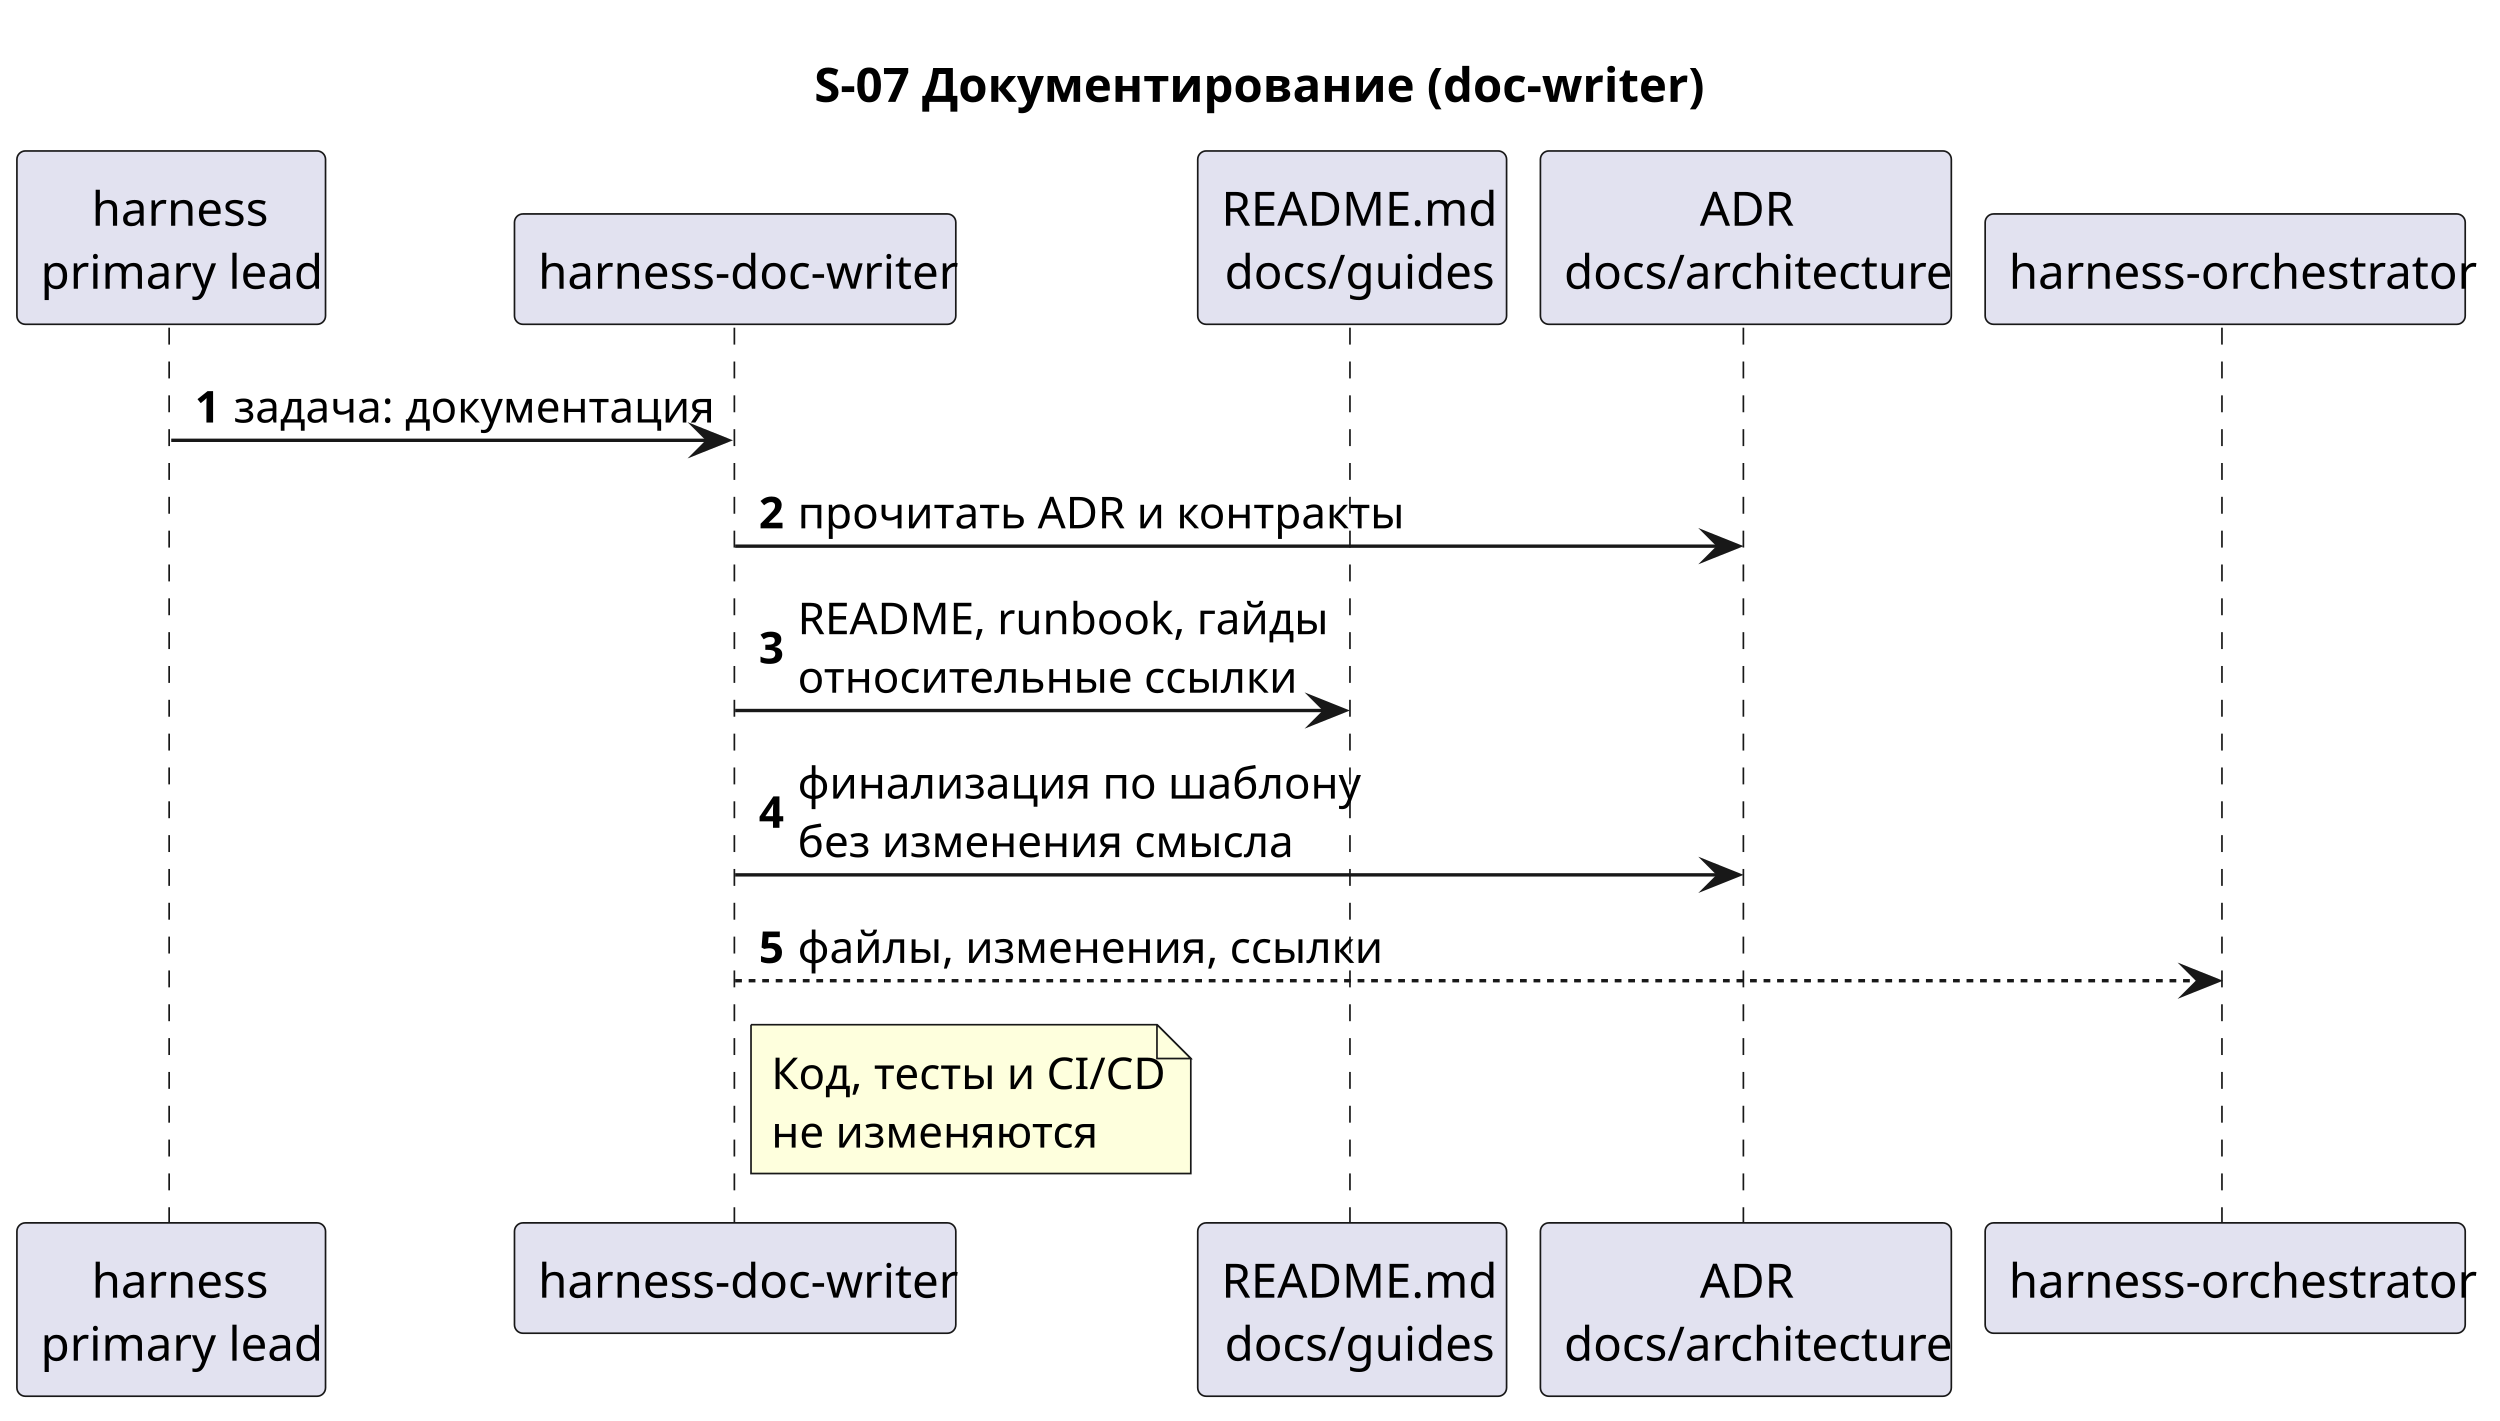
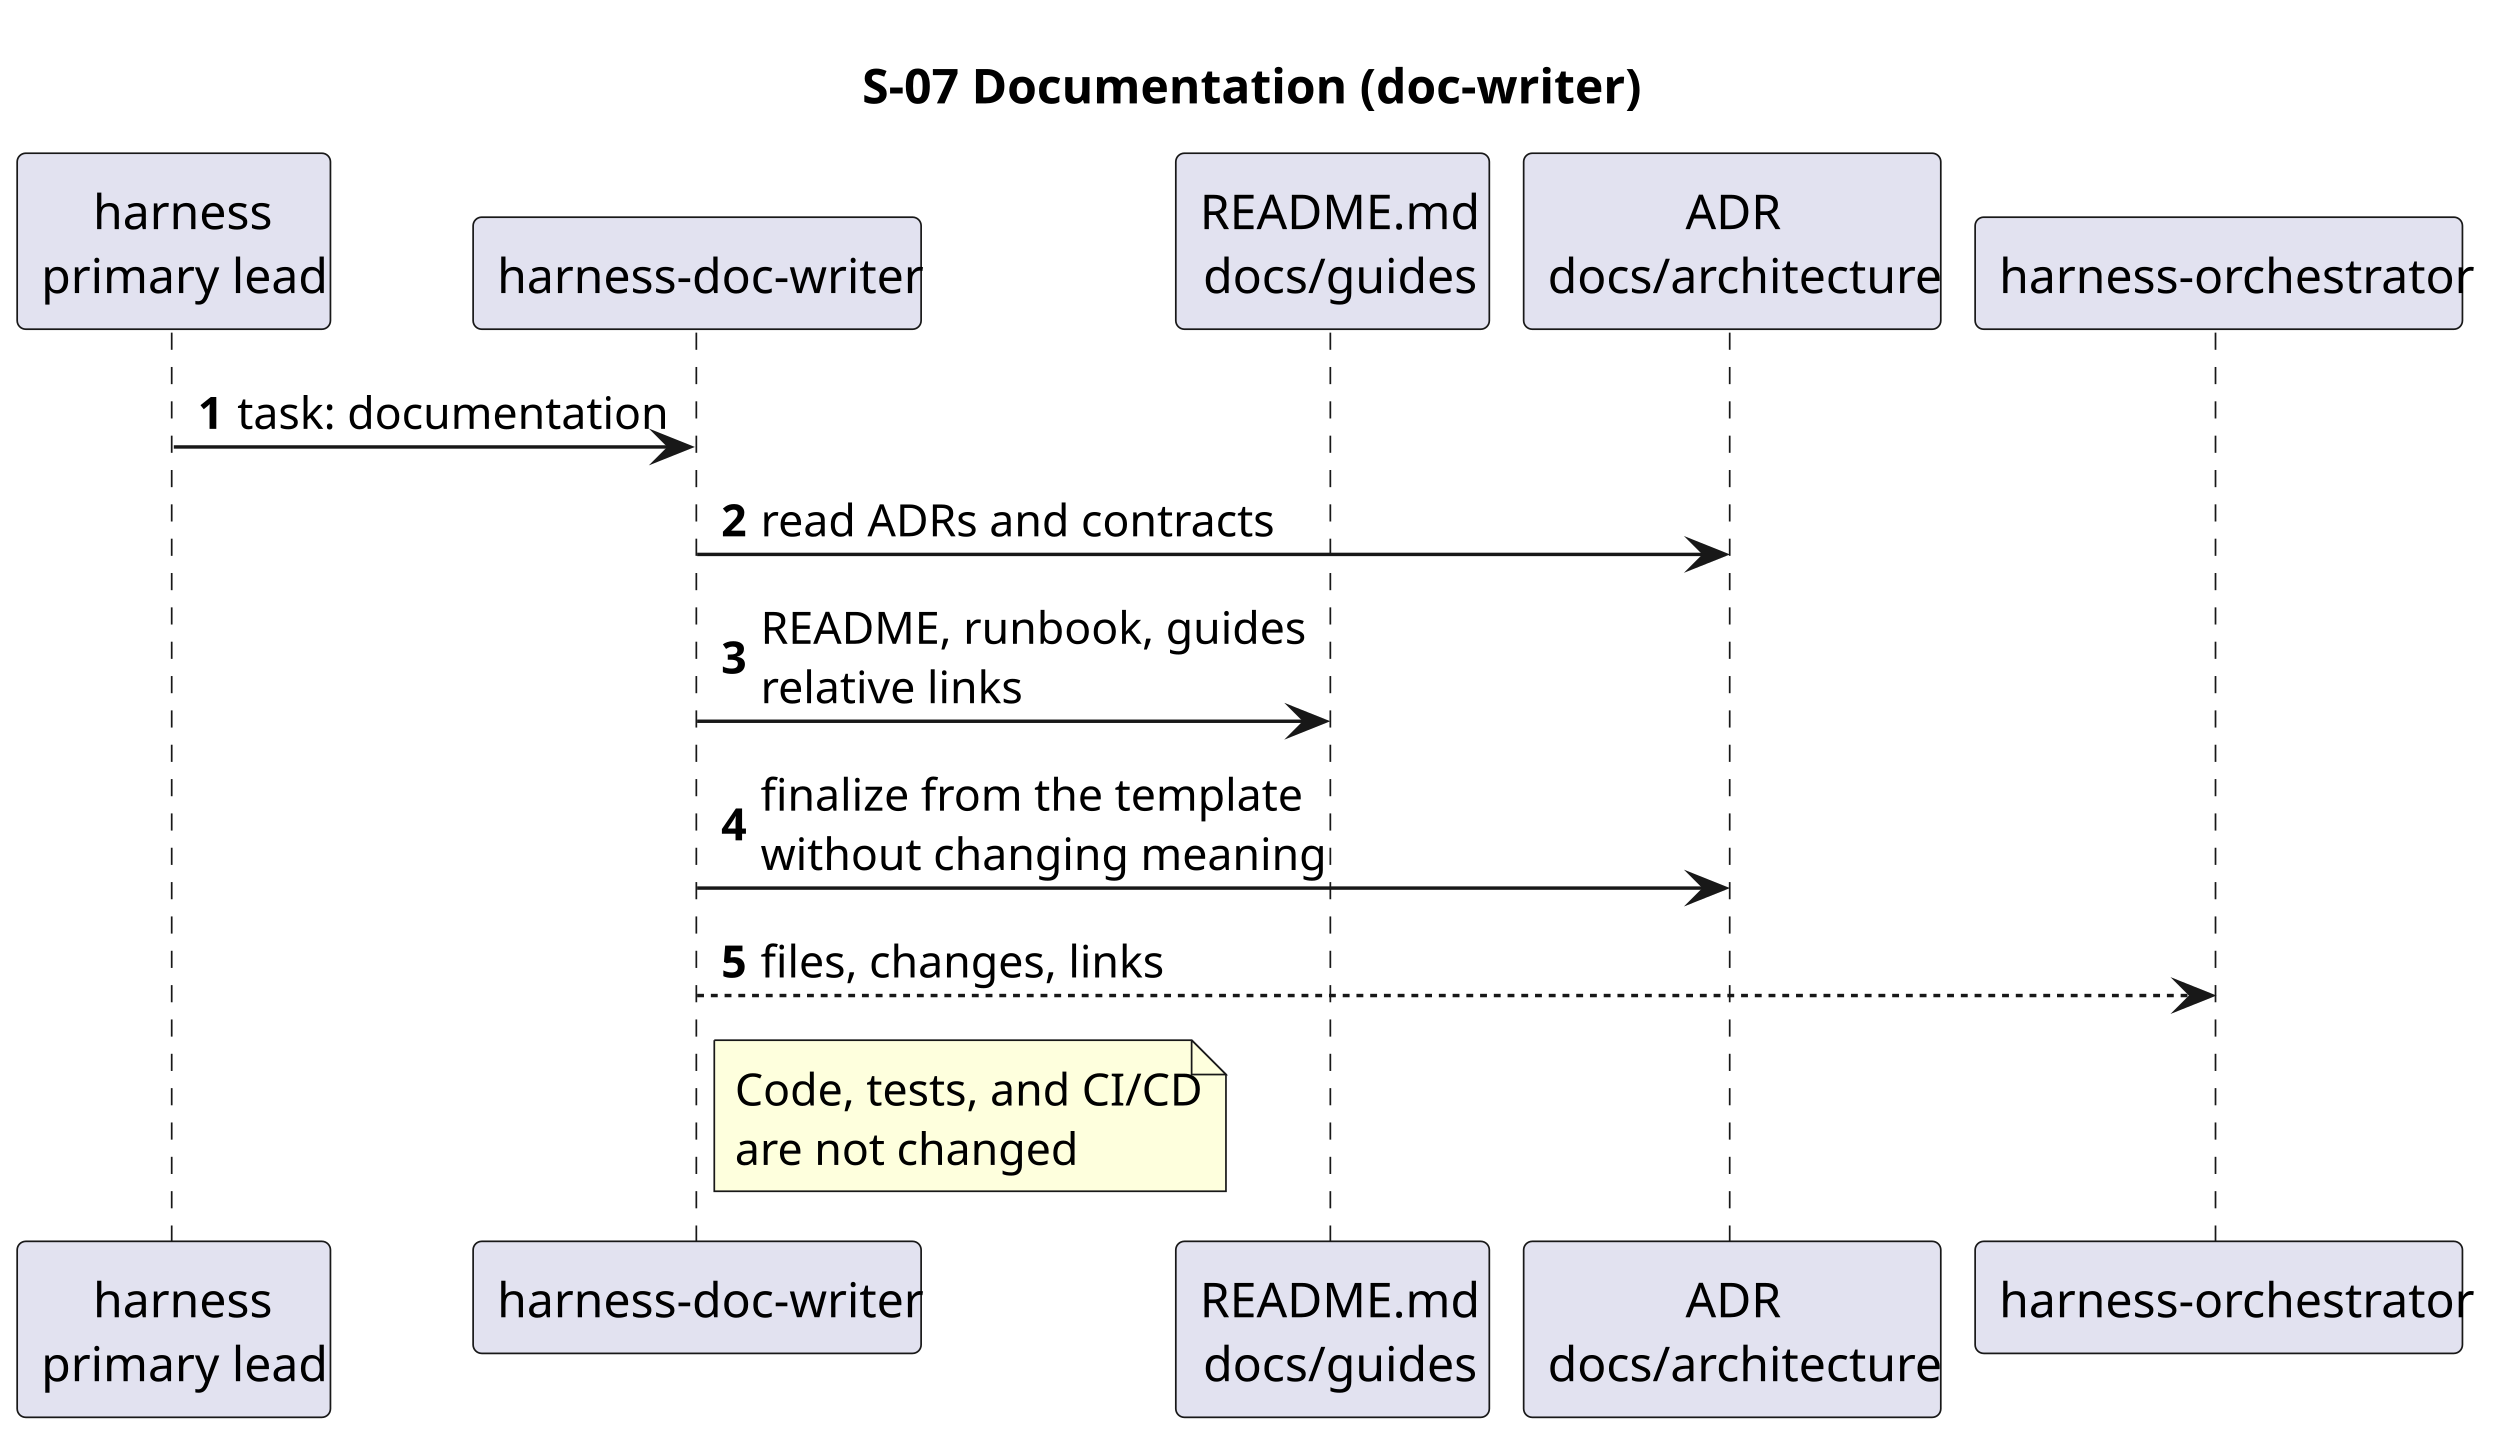
- <svg xmlns="http://www.w3.org/2000/svg" contentStyleType="text/css" data-diagram-type="SEQUENCE" height="420px" preserveAspectRatio="none" style="width:739px;height:420px;background:#FFFFFF;" version="1.1" viewBox="0 0 739 420" width="739px" zoomAndPan="magnify">
+ <svg xmlns="http://www.w3.org/2000/svg" contentStyleType="text/css" data-diagram-type="SEQUENCE" height="420px" preserveAspectRatio="none" style="width:728px;height:420px;background:#FFFFFF;" version="1.1" viewBox="0 0 728 420" width="728px" zoomAndPan="magnify">
  <defs />
  <g>
    <g class="title" data-source-line="3">
-       <text fill="#000000" font-family="Segoe UI" font-size="14" font-weight="700" lengthAdjust="spacing" textLength="251.33" x="240.694" y="30.107">S-07 Документирование (doc-writer)</text>
+       <text fill="#000000" font-family="Segoe UI" font-size="14" font-weight="700" lengthAdjust="spacing" textLength="218.962" x="251.051" y="30.107">S-07 Documentation (doc-writer)</text>
    </g>
    <g class="participant-lifeline" data-entity-uid="part1" data-qualified-name="primary" data-source-line="5" id="part1-lifeline">
      <g>
        <rect fill="#000000" fill-opacity="0" height="265.619" width="8" x="46.613" y="96.863" />
        <line style="stroke:#181818;stroke-width:0.5;stroke-dasharray:5,5;" x1="50" x2="50" y1="96.863" y2="362.482" />
      </g>
    </g>
    <g class="participant-lifeline" data-entity-uid="part2" data-qualified-name="writer" data-source-line="6" id="part2-lifeline">
      <g>
-         <rect fill="#000000" fill-opacity="0" height="265.619" width="8" x="213.309" y="96.863" />
-         <line style="stroke:#181818;stroke-width:0.5;stroke-dasharray:5,5;" x1="217.081" x2="217.081" y1="96.863" y2="362.482" />
+         <rect fill="#000000" fill-opacity="0" height="265.619" width="8" x="199.001" y="96.863" />
+         <line style="stroke:#181818;stroke-width:0.5;stroke-dasharray:5,5;" x1="202.773" x2="202.773" y1="96.863" y2="362.482" />
      </g>
    </g>
    <g class="participant-lifeline" data-entity-uid="part3" data-qualified-name="guides" data-source-line="7" id="part3-lifeline">
      <g>
-         <rect fill="#000000" fill-opacity="0" height="265.619" width="8" x="395.697" y="96.863" />
-         <line style="stroke:#181818;stroke-width:0.5;stroke-dasharray:5,5;" x1="399.05" x2="399.05" y1="96.863" y2="362.482" />
+         <rect fill="#000000" fill-opacity="0" height="265.619" width="8" x="384.043" y="96.863" />
+         <line style="stroke:#181818;stroke-width:0.5;stroke-dasharray:5,5;" x1="387.396" x2="387.396" y1="96.863" y2="362.482" />
      </g>
    </g>
    <g class="participant-lifeline" data-entity-uid="part4" data-qualified-name="adr" data-source-line="8" id="part4-lifeline">
      <g>
-         <rect fill="#000000" fill-opacity="0" height="265.619" width="8" x="512.078" y="96.863" />
-         <line style="stroke:#181818;stroke-width:0.5;stroke-dasharray:5,5;" x1="515.344" x2="515.344" y1="96.863" y2="362.482" />
+         <rect fill="#000000" fill-opacity="0" height="265.619" width="8" x="500.423" y="96.863" />
+         <line style="stroke:#181818;stroke-width:0.5;stroke-dasharray:5,5;" x1="503.69" x2="503.69" y1="96.863" y2="362.482" />
      </g>
    </g>
    <g class="participant-lifeline" data-entity-uid="part5" data-qualified-name="orch" data-source-line="9" id="part5-lifeline">
      <g>
-         <rect fill="#000000" fill-opacity="0" height="265.619" width="8" x="653.765" y="96.863" />
-         <line style="stroke:#181818;stroke-width:0.5;stroke-dasharray:5,5;" x1="656.812" x2="656.812" y1="96.863" y2="362.482" />
+         <rect fill="#000000" fill-opacity="0" height="265.619" width="8" x="642.111" y="96.863" />
+         <line style="stroke:#181818;stroke-width:0.5;stroke-dasharray:5,5;" x1="645.157" x2="645.157" y1="96.863" y2="362.482" />
      </g>
    </g>
    <g class="participant participant-head" data-entity-uid="part1" data-qualified-name="primary" data-source-line="5" id="part1-head">
      <rect fill="#E2E2F0" height="51.242" rx="2.5" ry="2.5" style="stroke:#181818;stroke-width:0.5;" width="91.226" x="5" y="44.621" />
      <text fill="#000000" font-family="Segoe UI" font-size="14" lengthAdjust="spacing" textLength="47.038" x="27.094" y="66.728">harness</text>
      <text fill="#000000" font-family="Segoe UI" font-size="14" lengthAdjust="spacing" textLength="77.226" x="12" y="85.35">primary lead</text>
    </g>
    <g class="participant participant-tail" data-entity-uid="part1" data-qualified-name="primary" data-source-line="5" id="part1-tail">
      <rect fill="#E2E2F0" height="51.242" rx="2.5" ry="2.5" style="stroke:#181818;stroke-width:0.5;" width="91.226" x="5" y="361.482" />
      <text fill="#000000" font-family="Segoe UI" font-size="14" lengthAdjust="spacing" textLength="47.038" x="27.094" y="383.59">harness</text>
      <text fill="#000000" font-family="Segoe UI" font-size="14" lengthAdjust="spacing" textLength="77.226" x="12" y="402.211">primary lead</text>
    </g>
    <g class="participant participant-head" data-entity-uid="part2" data-qualified-name="writer" data-source-line="6" id="part2-head">
-       <rect fill="#E2E2F0" height="32.621" rx="2.5" ry="2.5" style="stroke:#181818;stroke-width:0.5;" width="130.457" x="152.081" y="63.242" />
-       <text fill="#000000" font-family="Segoe UI" font-size="14" lengthAdjust="spacing" textLength="116.457" x="159.081" y="85.35">harness-doc-writer</text>
+       <rect fill="#E2E2F0" height="32.621" rx="2.5" ry="2.5" style="stroke:#181818;stroke-width:0.5;" width="130.457" x="137.773" y="63.242" />
+       <text fill="#000000" font-family="Segoe UI" font-size="14" lengthAdjust="spacing" textLength="116.457" x="144.773" y="85.35">harness-doc-writer</text>
    </g>
    <g class="participant participant-tail" data-entity-uid="part2" data-qualified-name="writer" data-source-line="6" id="part2-tail">
-       <rect fill="#E2E2F0" height="32.621" rx="2.5" ry="2.5" style="stroke:#181818;stroke-width:0.5;" width="130.457" x="152.081" y="361.482" />
-       <text fill="#000000" font-family="Segoe UI" font-size="14" lengthAdjust="spacing" textLength="116.457" x="159.081" y="383.59">harness-doc-writer</text>
+       <rect fill="#E2E2F0" height="32.621" rx="2.5" ry="2.5" style="stroke:#181818;stroke-width:0.5;" width="130.457" x="137.773" y="361.482" />
+       <text fill="#000000" font-family="Segoe UI" font-size="14" lengthAdjust="spacing" textLength="116.457" x="144.773" y="383.59">harness-doc-writer</text>
    </g>
    <g class="participant participant-head" data-entity-uid="part3" data-qualified-name="guides" data-source-line="7" id="part3-head">
-       <rect fill="#E2E2F0" height="51.242" rx="2.5" ry="2.5" style="stroke:#181818;stroke-width:0.5;" width="91.294" x="354.05" y="44.621" />
-       <text fill="#000000" font-family="Segoe UI" font-size="14" lengthAdjust="spacing" textLength="77.294" x="361.05" y="66.728">README.md</text>
-       <text fill="#000000" font-family="Segoe UI" font-size="14" lengthAdjust="spacing" textLength="75.373" x="362.01" y="85.35">docs/guides</text>
+       <rect fill="#E2E2F0" height="51.242" rx="2.5" ry="2.5" style="stroke:#181818;stroke-width:0.5;" width="91.294" x="342.396" y="44.621" />
+       <text fill="#000000" font-family="Segoe UI" font-size="14" lengthAdjust="spacing" textLength="77.294" x="349.396" y="66.728">README.md</text>
+       <text fill="#000000" font-family="Segoe UI" font-size="14" lengthAdjust="spacing" textLength="75.373" x="350.356" y="85.35">docs/guides</text>
    </g>
    <g class="participant participant-tail" data-entity-uid="part3" data-qualified-name="guides" data-source-line="7" id="part3-tail">
-       <rect fill="#E2E2F0" height="51.242" rx="2.5" ry="2.5" style="stroke:#181818;stroke-width:0.5;" width="91.294" x="354.05" y="361.482" />
-       <text fill="#000000" font-family="Segoe UI" font-size="14" lengthAdjust="spacing" textLength="77.294" x="361.05" y="383.59">README.md</text>
-       <text fill="#000000" font-family="Segoe UI" font-size="14" lengthAdjust="spacing" textLength="75.373" x="362.01" y="402.211">docs/guides</text>
+       <rect fill="#E2E2F0" height="51.242" rx="2.5" ry="2.5" style="stroke:#181818;stroke-width:0.5;" width="91.294" x="342.396" y="361.482" />
+       <text fill="#000000" font-family="Segoe UI" font-size="14" lengthAdjust="spacing" textLength="77.294" x="349.396" y="383.59">README.md</text>
+       <text fill="#000000" font-family="Segoe UI" font-size="14" lengthAdjust="spacing" textLength="75.373" x="350.356" y="402.211">docs/guides</text>
    </g>
    <g class="participant participant-head" data-entity-uid="part4" data-qualified-name="adr" data-source-line="8" id="part4-head">
-       <rect fill="#E2E2F0" height="51.242" rx="2.5" ry="2.5" style="stroke:#181818;stroke-width:0.5;" width="121.468" x="455.344" y="44.621" />
-       <text fill="#000000" font-family="Segoe UI" font-size="14" lengthAdjust="spacing" textLength="27.221" x="502.467" y="66.728">ADR</text>
-       <text fill="#000000" font-family="Segoe UI" font-size="14" lengthAdjust="spacing" textLength="107.468" x="462.344" y="85.35">docs/architecture</text>
+       <rect fill="#E2E2F0" height="51.242" rx="2.5" ry="2.5" style="stroke:#181818;stroke-width:0.5;" width="121.468" x="443.69" y="44.621" />
+       <text fill="#000000" font-family="Segoe UI" font-size="14" lengthAdjust="spacing" textLength="27.221" x="490.813" y="66.728">ADR</text>
+       <text fill="#000000" font-family="Segoe UI" font-size="14" lengthAdjust="spacing" textLength="107.468" x="450.69" y="85.35">docs/architecture</text>
    </g>
    <g class="participant participant-tail" data-entity-uid="part4" data-qualified-name="adr" data-source-line="8" id="part4-tail">
-       <rect fill="#E2E2F0" height="51.242" rx="2.5" ry="2.5" style="stroke:#181818;stroke-width:0.5;" width="121.468" x="455.344" y="361.482" />
-       <text fill="#000000" font-family="Segoe UI" font-size="14" lengthAdjust="spacing" textLength="27.221" x="502.467" y="383.59">ADR</text>
-       <text fill="#000000" font-family="Segoe UI" font-size="14" lengthAdjust="spacing" textLength="107.468" x="462.344" y="402.211">docs/architecture</text>
+       <rect fill="#E2E2F0" height="51.242" rx="2.5" ry="2.5" style="stroke:#181818;stroke-width:0.5;" width="121.468" x="443.69" y="361.482" />
+       <text fill="#000000" font-family="Segoe UI" font-size="14" lengthAdjust="spacing" textLength="27.221" x="490.813" y="383.59">ADR</text>
+       <text fill="#000000" font-family="Segoe UI" font-size="14" lengthAdjust="spacing" textLength="107.468" x="450.69" y="402.211">docs/architecture</text>
    </g>
    <g class="participant participant-head" data-entity-uid="part5" data-qualified-name="orch" data-source-line="9" id="part5-head">
-       <rect fill="#E2E2F0" height="32.621" rx="2.5" ry="2.5" style="stroke:#181818;stroke-width:0.5;" width="141.907" x="586.812" y="63.242" />
-       <text fill="#000000" font-family="Segoe UI" font-size="14" lengthAdjust="spacing" textLength="127.907" x="593.812" y="85.35">harness-orchestrator</text>
+       <rect fill="#E2E2F0" height="32.621" rx="2.5" ry="2.5" style="stroke:#181818;stroke-width:0.5;" width="141.907" x="575.157" y="63.242" />
+       <text fill="#000000" font-family="Segoe UI" font-size="14" lengthAdjust="spacing" textLength="127.907" x="582.157" y="85.35">harness-orchestrator</text>
    </g>
    <g class="participant participant-tail" data-entity-uid="part5" data-qualified-name="orch" data-source-line="9" id="part5-tail">
-       <rect fill="#E2E2F0" height="32.621" rx="2.5" ry="2.5" style="stroke:#181818;stroke-width:0.5;" width="141.907" x="586.812" y="361.482" />
-       <text fill="#000000" font-family="Segoe UI" font-size="14" lengthAdjust="spacing" textLength="127.907" x="593.812" y="383.59">harness-orchestrator</text>
+       <rect fill="#E2E2F0" height="32.621" rx="2.5" ry="2.5" style="stroke:#181818;stroke-width:0.5;" width="141.907" x="575.157" y="361.482" />
+       <text fill="#000000" font-family="Segoe UI" font-size="14" lengthAdjust="spacing" textLength="127.907" x="582.157" y="383.59">harness-orchestrator</text>
    </g>
    <g class="message" data-entity-1="part1" data-entity-2="part2" data-source-line="11" id="msg1">
-       <polygon fill="#181818" points="205.309,126.154,215.309,130.154,205.309,134.154,209.309,130.154" style="stroke:#181818;stroke-width:1;stroke-linejoin:miter;stroke-miterlimit:10;" />
-       <line style="stroke:#181818;stroke-width:1;" x1="50.613" x2="211.309" y1="130.154" y2="130.154" />
+       <polygon fill="#181818" points="191.001,126.154,201.001,130.154,191.001,134.154,195.001,130.154" style="stroke:#181818;stroke-width:1;stroke-linejoin:miter;stroke-miterlimit:10;" />
+       <line style="stroke:#181818;stroke-width:1;" x1="50.613" x2="197.001" y1="130.154" y2="130.154" />
      <text fill="#000000" font-family="Segoe UI" font-size="13" font-weight="700" lengthAdjust="spacing" textLength="7.478" x="57.613" y="124.892">1</text>
-       <text fill="#000000" font-family="Segoe UI" font-size="13" lengthAdjust="spacing" textLength="131.219" x="69.09" y="124.892">задача: документация</text>
+       <text fill="#000000" font-family="Segoe UI" font-size="13" lengthAdjust="spacing" textLength="116.911" x="69.09" y="124.892">task: documentation</text>
    </g>
    <g class="message" data-entity-1="part2" data-entity-2="part4" data-source-line="12" id="msg2">
-       <polygon fill="#181818" points="504.078,157.445,514.078,161.445,504.078,165.445,508.078,161.445" style="stroke:#181818;stroke-width:1;stroke-linejoin:miter;stroke-miterlimit:10;" />
-       <line style="stroke:#181818;stroke-width:1;" x1="217.309" x2="510.078" y1="161.445" y2="161.445" />
-       <text fill="#000000" font-family="Segoe UI" font-size="13" font-weight="700" lengthAdjust="spacing" textLength="7.478" x="224.309" y="156.183">2</text>
-       <text fill="#000000" font-family="Segoe UI" font-size="13" lengthAdjust="spacing" textLength="167.191" x="235.787" y="156.183">прочитать ADR и контракты</text>
+       <polygon fill="#181818" points="492.423,157.445,502.423,161.445,492.423,165.445,496.423,161.445" style="stroke:#181818;stroke-width:1;stroke-linejoin:miter;stroke-miterlimit:10;" />
+       <line style="stroke:#181818;stroke-width:1;" x1="203.001" x2="498.423" y1="161.445" y2="161.445" />
+       <text fill="#000000" font-family="Segoe UI" font-size="13" font-weight="700" lengthAdjust="spacing" textLength="7.478" x="210.001" y="156.183">2</text>
+       <text fill="#000000" font-family="Segoe UI" font-size="13" lengthAdjust="spacing" textLength="141.134" x="221.479" y="156.183">read ADRs and contracts</text>
    </g>
    <g class="message" data-entity-1="part2" data-entity-2="part3" data-source-line="13" id="msg3">
-       <polygon fill="#181818" points="387.697,206.027,397.697,210.027,387.697,214.027,391.697,210.027" style="stroke:#181818;stroke-width:1;stroke-linejoin:miter;stroke-miterlimit:10;" />
-       <line style="stroke:#181818;stroke-width:1;" x1="217.309" x2="393.697" y1="210.027" y2="210.027" />
-       <text fill="#000000" font-family="Segoe UI" font-size="13" font-weight="700" lengthAdjust="spacing" textLength="7.478" x="224.309" y="196.119">3</text>
-       <text fill="#000000" font-family="Segoe UI" font-size="13" lengthAdjust="spacing" textLength="146.91" x="235.787" y="187.474">README, runbook, гайды</text>
-       <text fill="#000000" font-family="Segoe UI" font-size="13" lengthAdjust="spacing" textLength="136.341" x="235.787" y="204.765">относительные ссылки</text>
+       <polygon fill="#181818" points="376.043,206.027,386.043,210.027,376.043,214.027,380.043,210.027" style="stroke:#181818;stroke-width:1;stroke-linejoin:miter;stroke-miterlimit:10;" />
+       <line style="stroke:#181818;stroke-width:1;" x1="203.001" x2="382.043" y1="210.027" y2="210.027" />
+       <text fill="#000000" font-family="Segoe UI" font-size="13" font-weight="700" lengthAdjust="spacing" textLength="7.478" x="210.001" y="196.119">3</text>
+       <text fill="#000000" font-family="Segoe UI" font-size="13" lengthAdjust="spacing" textLength="149.564" x="221.479" y="187.474">README, runbook, guides</text>
+       <text fill="#000000" font-family="Segoe UI" font-size="13" lengthAdjust="spacing" textLength="70.853" x="221.479" y="204.765">relative links</text>
    </g>
    <g class="message" data-entity-1="part2" data-entity-2="part4" data-source-line="14" id="msg4">
-       <polygon fill="#181818" points="504.078,254.609,514.078,258.609,504.078,262.609,508.078,258.609" style="stroke:#181818;stroke-width:1;stroke-linejoin:miter;stroke-miterlimit:10;" />
-       <line style="stroke:#181818;stroke-width:1;" x1="217.309" x2="510.078" y1="258.609" y2="258.609" />
-       <text fill="#000000" font-family="Segoe UI" font-size="13" font-weight="700" lengthAdjust="spacing" textLength="7.478" x="224.309" y="244.701">4</text>
-       <text fill="#000000" font-family="Segoe UI" font-size="13" lengthAdjust="spacing" textLength="154.337" x="235.787" y="236.056">финализация по шаблону</text>
-       <text fill="#000000" font-family="Segoe UI" font-size="13" lengthAdjust="spacing" textLength="136.24" x="235.787" y="253.347">без изменения смысла</text>
+       <polygon fill="#181818" points="492.423,254.609,502.423,258.609,492.423,262.609,496.423,258.609" style="stroke:#181818;stroke-width:1;stroke-linejoin:miter;stroke-miterlimit:10;" />
+       <line style="stroke:#181818;stroke-width:1;" x1="203.001" x2="498.423" y1="258.609" y2="258.609" />
+       <text fill="#000000" font-family="Segoe UI" font-size="13" font-weight="700" lengthAdjust="spacing" textLength="7.478" x="210.001" y="244.701">4</text>
+       <text fill="#000000" font-family="Segoe UI" font-size="13" lengthAdjust="spacing" textLength="147.818" x="221.479" y="236.056">finalize from the template</text>
+       <text fill="#000000" font-family="Segoe UI" font-size="13" lengthAdjust="spacing" textLength="154.083" x="221.479" y="253.347">without changing meaning</text>
    </g>
    <g class="message" data-entity-1="part2" data-entity-2="part5" data-source-line="15" id="msg5">
-       <polygon fill="#181818" points="645.765,285.9,655.765,289.9,645.765,293.9,649.765,289.9" style="stroke:#181818;stroke-width:1;stroke-linejoin:miter;stroke-miterlimit:10;" />
-       <line style="stroke:#181818;stroke-width:1;stroke-dasharray:2,2;" x1="217.309" x2="651.765" y1="289.9" y2="289.9" />
-       <text fill="#000000" font-family="Segoe UI" font-size="13" font-weight="700" lengthAdjust="spacing" textLength="7.478" x="224.309" y="284.638">5</text>
-       <text fill="#000000" font-family="Segoe UI" font-size="13" lengthAdjust="spacing" textLength="159.186" x="235.787" y="284.638">файлы, изменения, ссылки</text>
+       <polygon fill="#181818" points="634.111,285.9,644.111,289.9,634.111,293.9,638.111,289.9" style="stroke:#181818;stroke-width:1;stroke-linejoin:miter;stroke-miterlimit:10;" />
+       <line style="stroke:#181818;stroke-width:1;stroke-dasharray:2,2;" x1="203.001" x2="640.111" y1="289.9" y2="289.9" />
+       <text fill="#000000" font-family="Segoe UI" font-size="13" font-weight="700" lengthAdjust="spacing" textLength="7.478" x="210.001" y="284.638">5</text>
+       <text fill="#000000" font-family="Segoe UI" font-size="13" lengthAdjust="spacing" textLength="108.374" x="221.479" y="284.638">files, changes, links</text>
    </g>
-     <path d="M222,302.9 L222,346.9 L352,346.9 L352,312.9 L342,302.9 L222,302.9" fill="#FEFFDD" style="stroke:#181818;stroke-width:0.5;" />
-     <path d="M342,302.9 L342,312.9 L352,312.9 L342,302.9" fill="#FEFFDD" style="stroke:#181818;stroke-width:0.5;" />
-     <text fill="#000000" font-family="Segoe UI" font-size="13" lengthAdjust="spacing" textLength="109.751" x="228" y="321.929">Код, тесты и CI/CD</text>
-     <text fill="#000000" font-family="Segoe UI" font-size="13" lengthAdjust="spacing" textLength="89.623" x="228" y="339.22">не изменяются</text>
+     <path d="M208,302.9 L208,346.9 L357,346.9 L357,312.9 L347,302.9 L208,302.9" fill="#FEFFDD" style="stroke:#181818;stroke-width:0.5;" />
+     <path d="M347,302.9 L347,312.9 L357,312.9 L347,302.9" fill="#FEFFDD" style="stroke:#181818;stroke-width:0.5;" />
+     <text fill="#000000" font-family="Segoe UI" font-size="13" lengthAdjust="spacing" textLength="128.445" x="214" y="321.929">Code, tests, and CI/CD</text>
+     <text fill="#000000" font-family="Segoe UI" font-size="13" lengthAdjust="spacing" textLength="93.876" x="214" y="339.22">are not changed</text>
  </g>
</svg>
